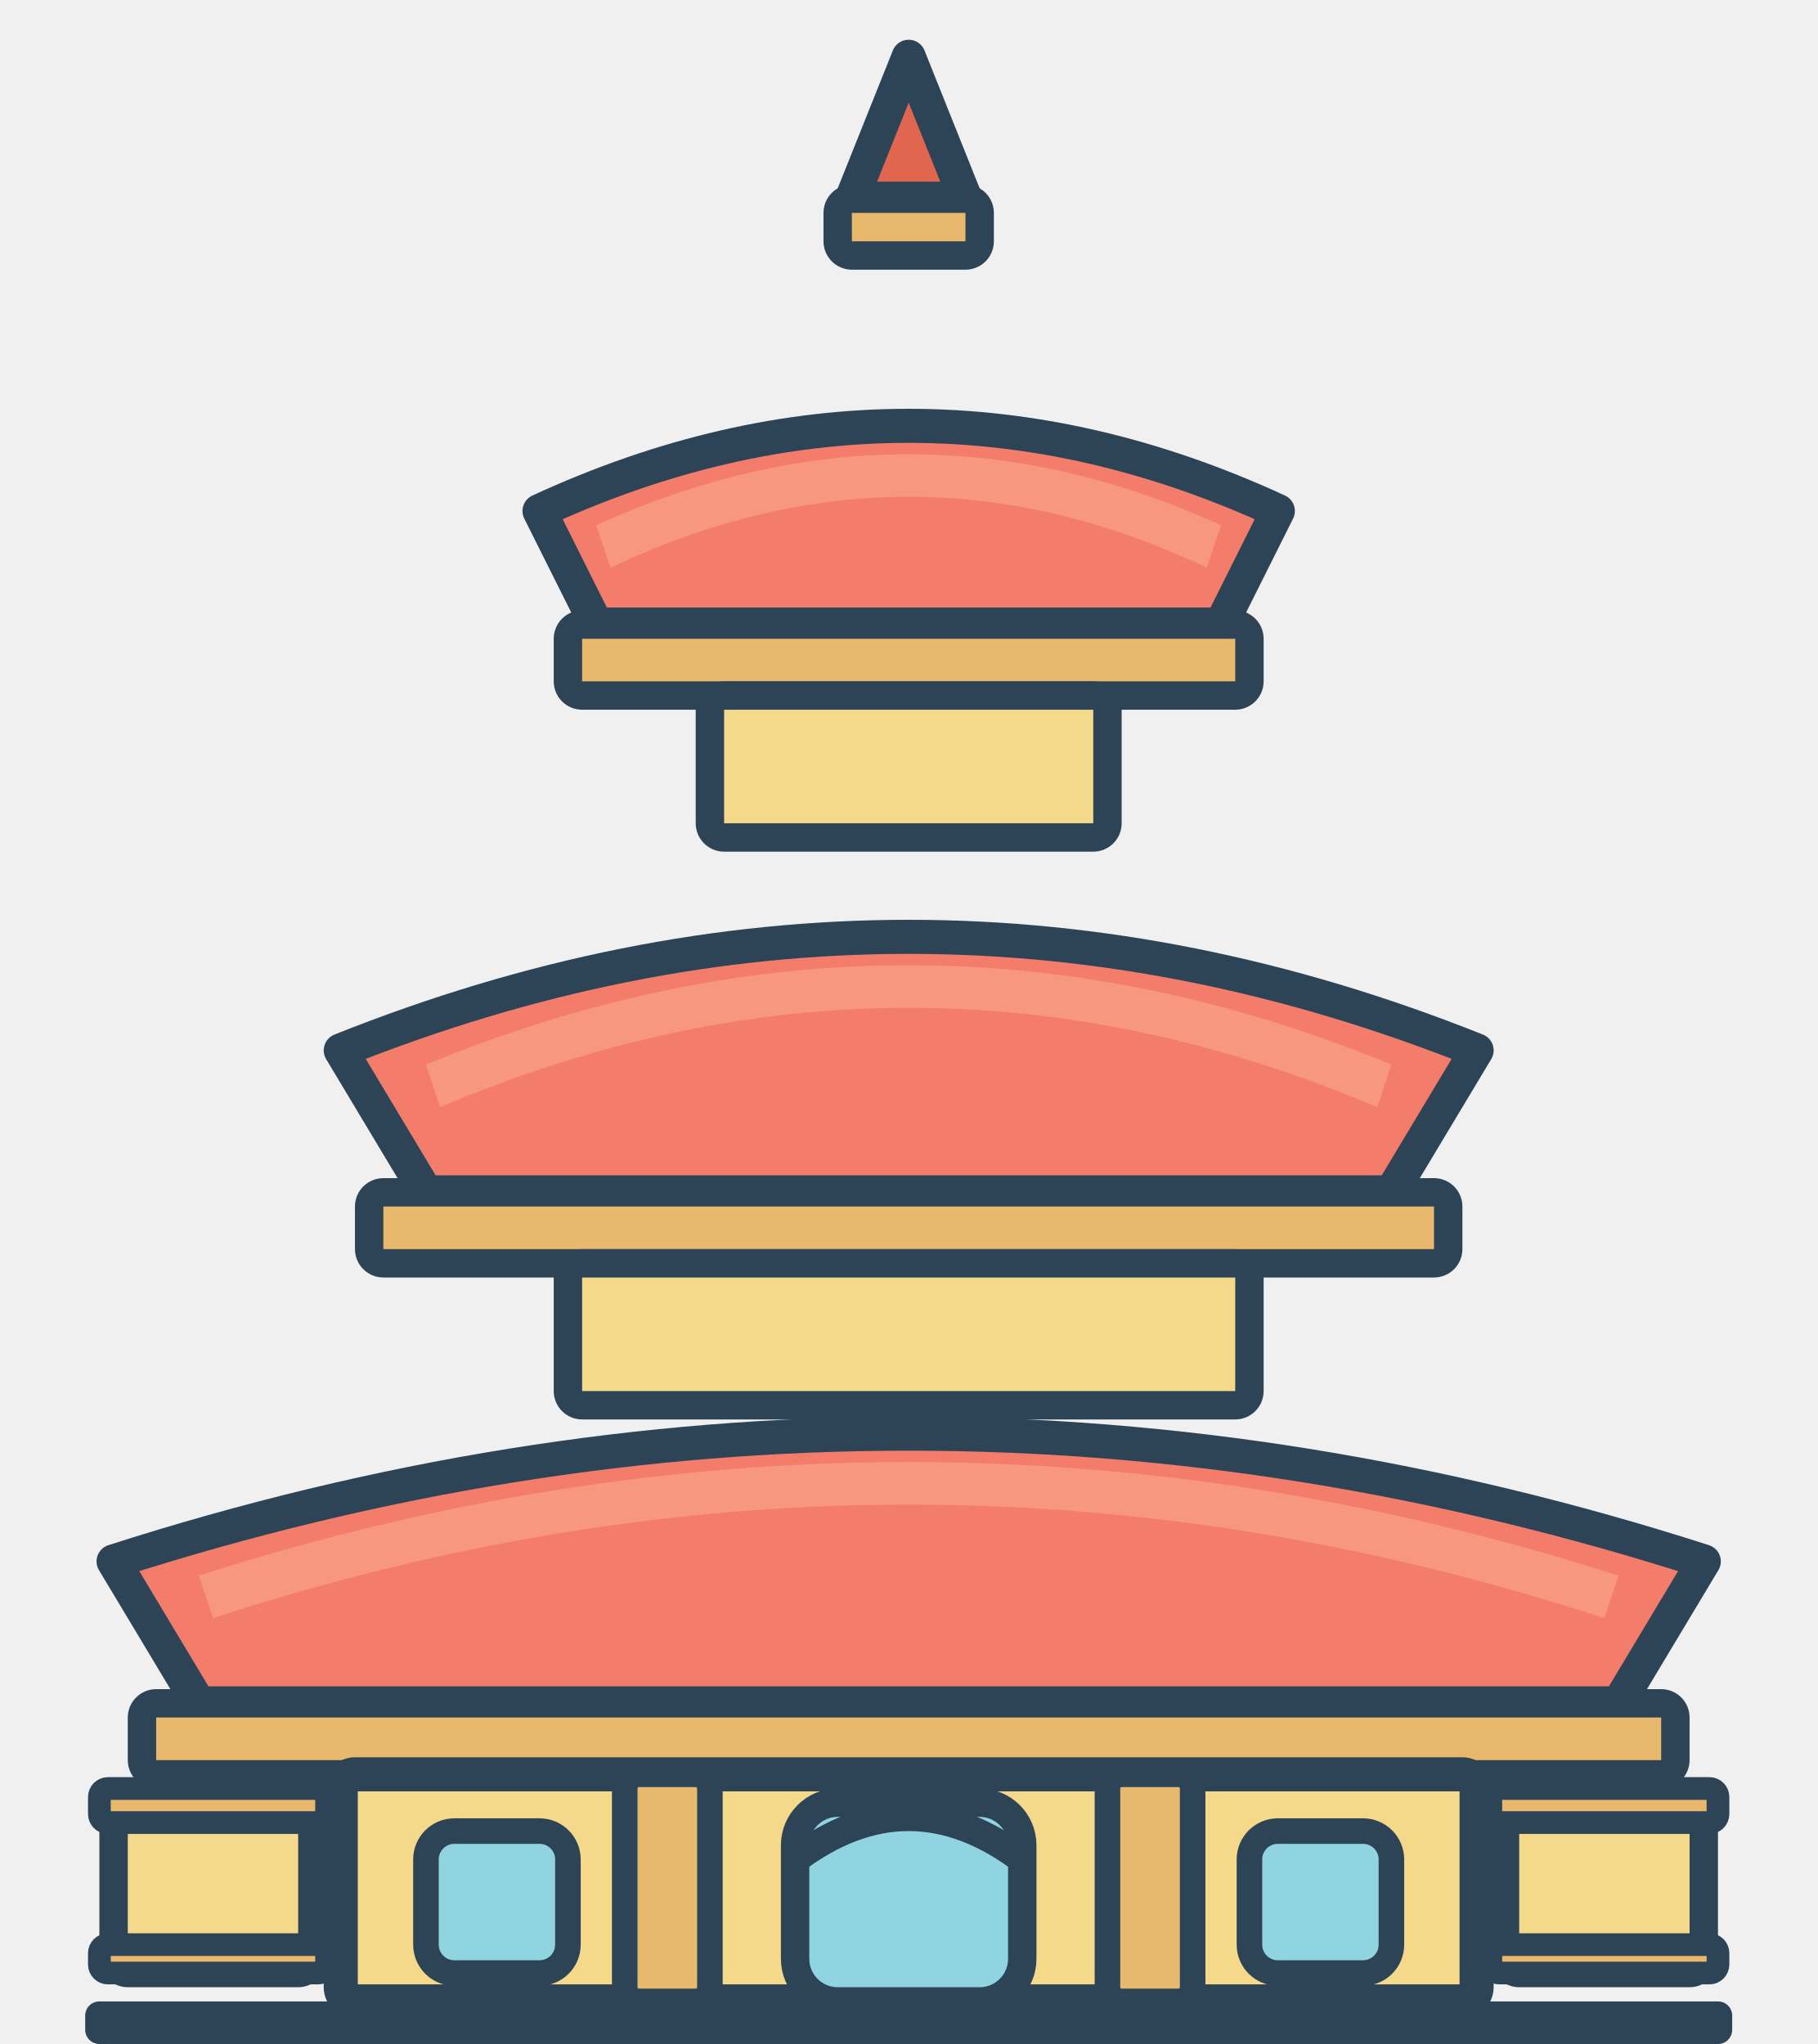
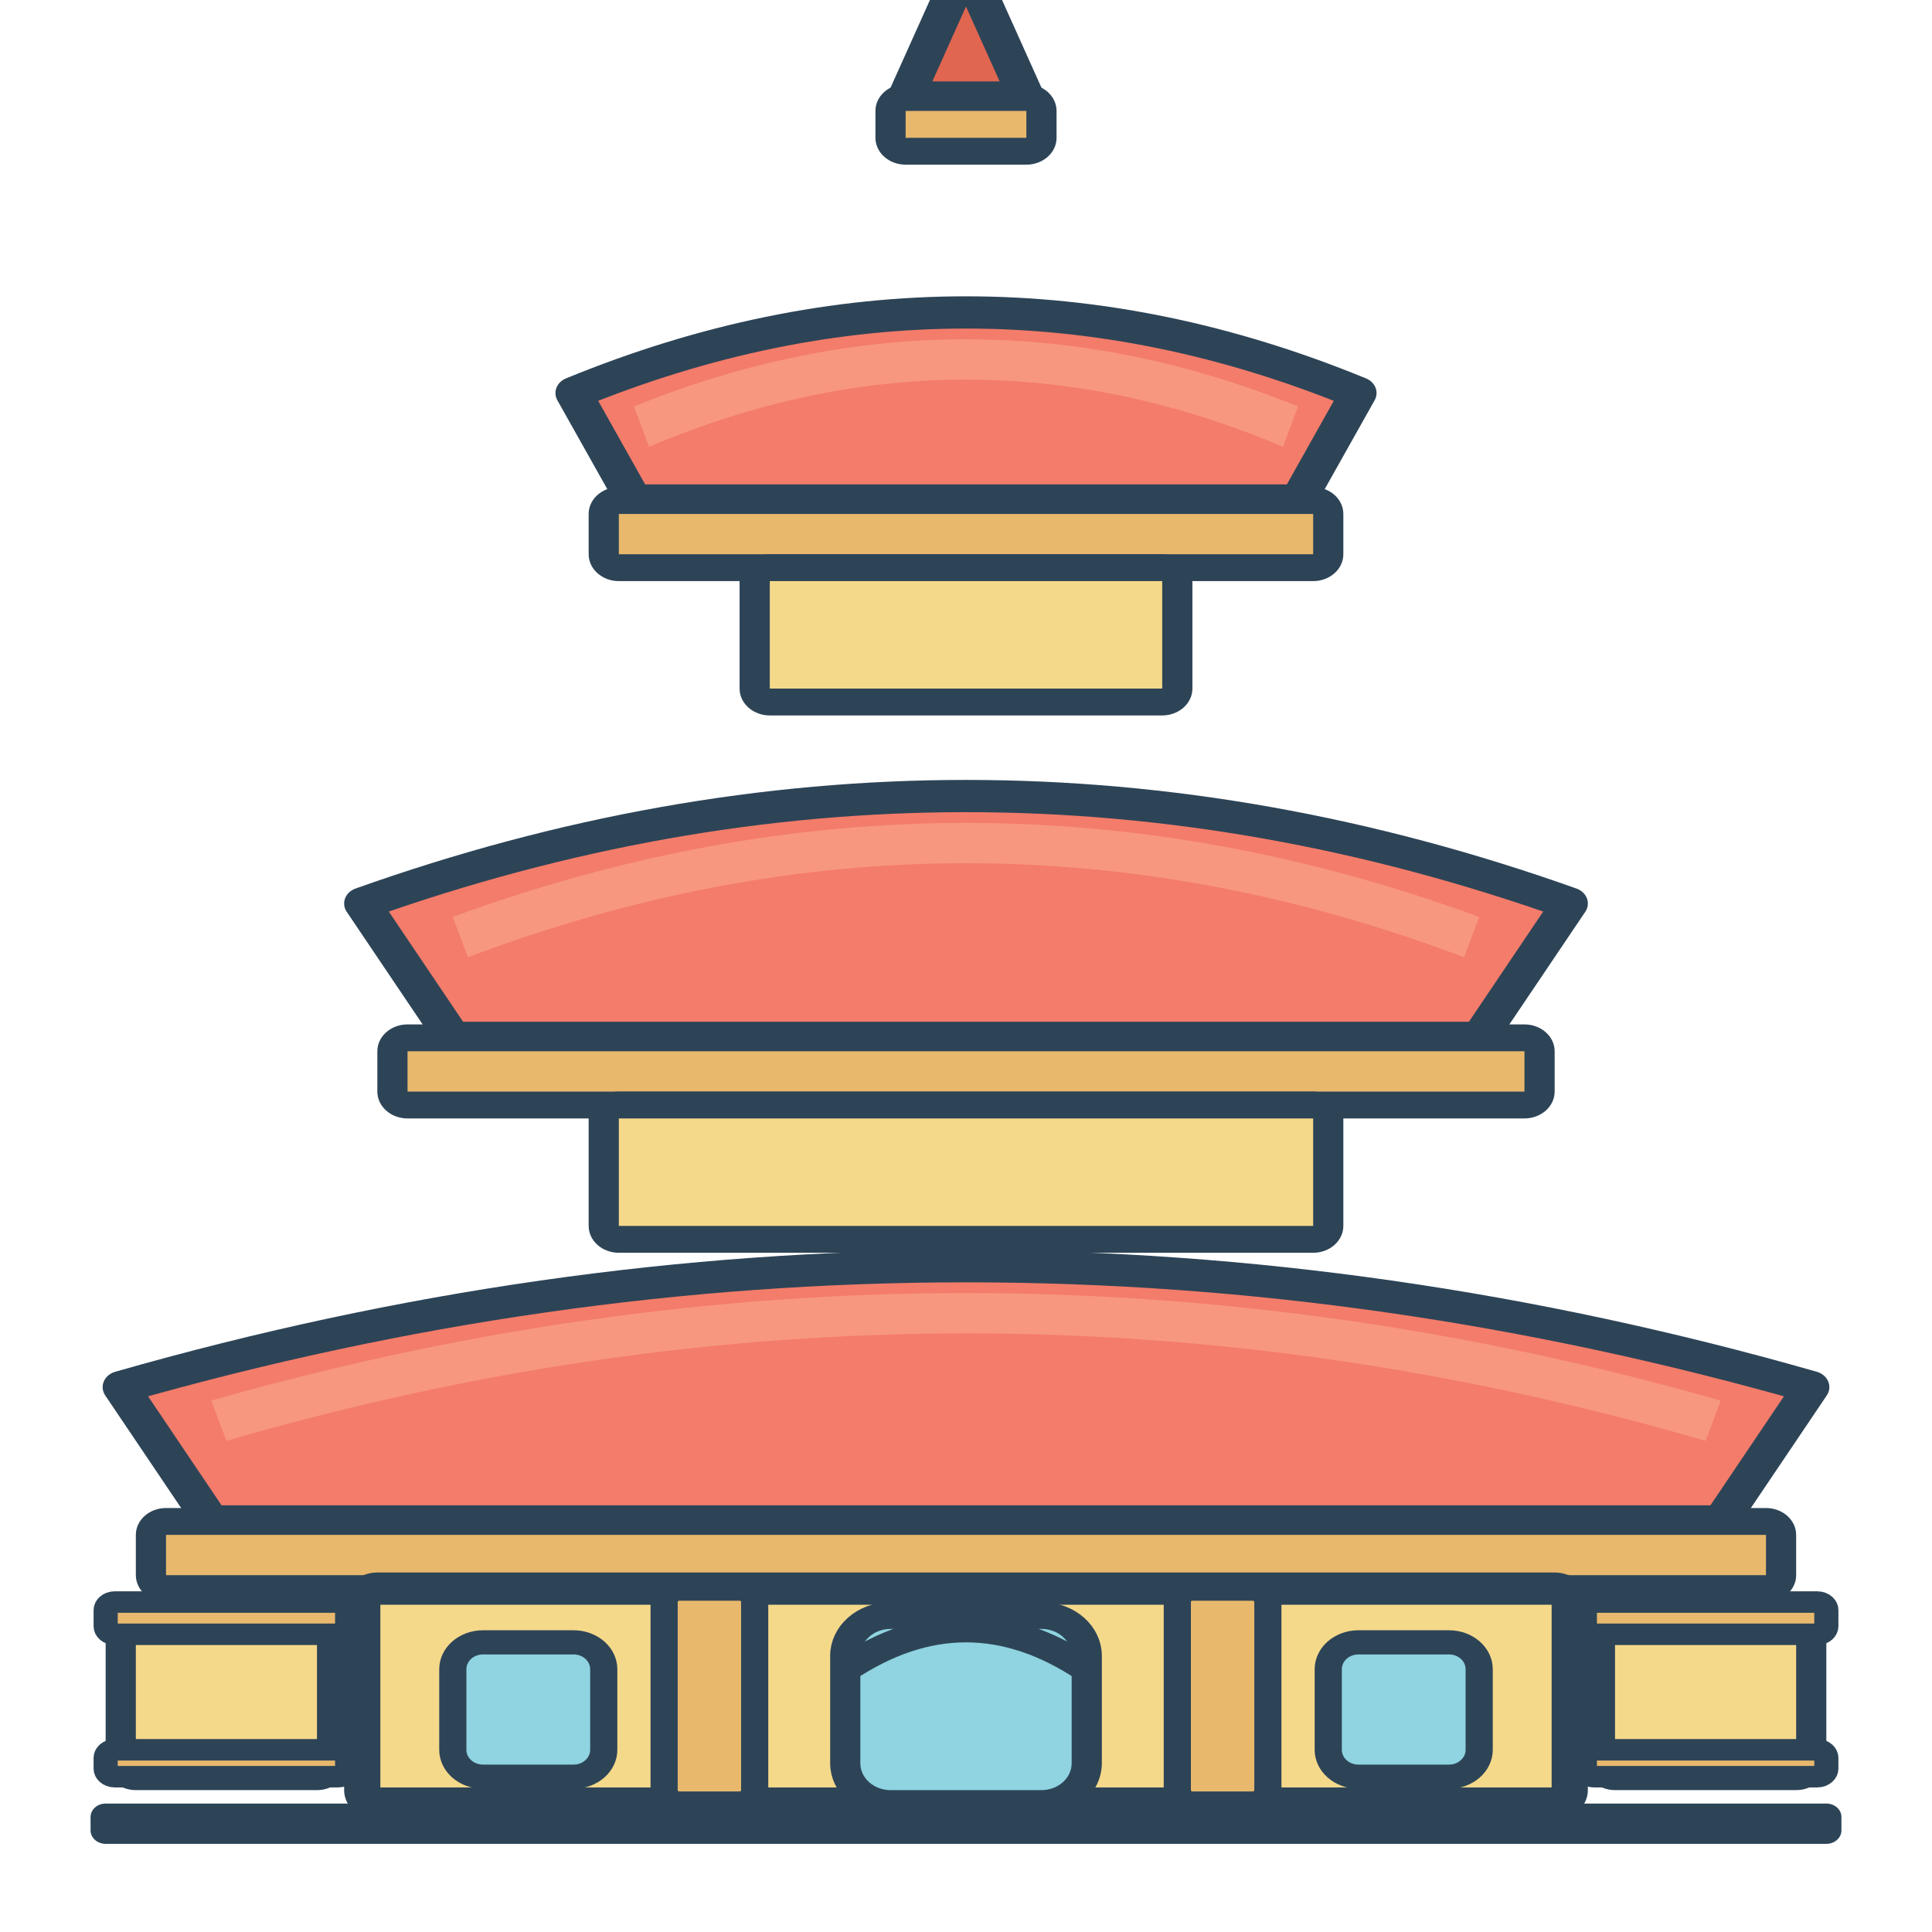
- <svg xmlns="http://www.w3.org/2000/svg" viewBox="0 0 64 72" width="64" height="72">
-   <defs>
-     
-     
-     
-     
-     
-     
-     
-     
-     
-   </defs>
-   <polygon points="32,2 30,7 34,7" fill="#e06650" stroke="#2d4457" stroke-width="1.2" stroke-linejoin="round" />
-   <rect x="29.5" y="7" width="5" height="2" rx="0.5" fill="#e8b86d" stroke="#2d4457" stroke-width="1" stroke-linejoin="round" />
-   <path d="M19,18 Q32,12 45,18 L43,22 L21,22 Z" fill="#f47c6a" stroke="#2d4457" stroke-width="1.2" stroke-linejoin="round" />
-   <path d="M21,18.5 Q32,13.5 43,18.5 L42.5,20 Q32,15 21.5,20 Z" fill="#f9a98e" opacity="0.6" />
-   <rect x="20" y="22" width="24" height="2.5" rx="0.5" fill="#e8b86d" stroke="#2d4457" stroke-width="1" stroke-linejoin="round" />
-   <rect x="25" y="24.5" width="14" height="5" rx="0.5" fill="#f5d98a" stroke="#2d4457" stroke-width="1" stroke-linejoin="round" />
-   <path d="M12,37 Q32,29 52,37 L49,42 L15,42 Z" fill="#f47c6a" stroke="#2d4457" stroke-width="1.2" stroke-linejoin="round" />
-   <path d="M15,37.5 Q32,30.5 49,37.5 L48.5,39 Q32,32 15.5,39 Z" fill="#f9a98e" opacity="0.6" />
-   <rect x="13" y="42" width="38" height="2.5" rx="0.5" fill="#e8b86d" stroke="#2d4457" stroke-width="1" stroke-linejoin="round" />
-   <rect x="20" y="44.5" width="24" height="5" rx="0.5" fill="#f5d98a" stroke="#2d4457" stroke-width="1" stroke-linejoin="round" />
-   <path d="M4,55 Q32,46 60,55 L57,60 L7,60 Z" fill="#f47c6a" stroke="#2d4457" stroke-width="1.2" stroke-linejoin="round" />
-   <path d="M7,55.5 Q32,47.5 57,55.5 L56.5,57 Q32,49 7.5,57 Z" fill="#f9a98e" opacity="0.6" />
-   <rect x="5" y="60" width="54" height="2.5" rx="0.5" fill="#e8b86d" stroke="#2d4457" stroke-width="1" stroke-linejoin="round" />
-   <rect x="12" y="62.5" width="40" height="8" rx="0.5" fill="#f5d98a" stroke="#2d4457" stroke-width="1.2" stroke-linejoin="round" />
-   <rect x="4" y="63.5" width="7" height="6" rx="0.5" fill="#f5d98a" stroke="#2d4457" stroke-width="1" stroke-linejoin="round" />
-   <rect x="3.5" y="63" width="8" height="1.2" rx="0.3" fill="#e8b86d" stroke="#2d4457" stroke-width="0.8" stroke-linejoin="round" />
-   <rect x="3.5" y="68.5" width="8" height="1" rx="0.3" fill="#e8b86d" stroke="#2d4457" stroke-width="0.8" />
-   <rect x="53" y="63.5" width="7" height="6" rx="0.5" fill="#f5d98a" stroke="#2d4457" stroke-width="1" stroke-linejoin="round" />
-   <rect x="52.5" y="63" width="8" height="1.2" rx="0.3" fill="#e8b86d" stroke="#2d4457" stroke-width="0.8" stroke-linejoin="round" />
-   <rect x="52.5" y="68.5" width="8" height="1" rx="0.3" fill="#e8b86d" stroke="#2d4457" stroke-width="0.8" />
-   <rect x="28" y="63.5" width="8" height="7" rx="1.5" fill="#8fd4e0" stroke="#2d4457" stroke-width="1" stroke-linejoin="round" />
-   <path d="M28,65.5 Q32,62.5 36,65.5" fill="#8fd4e0" stroke="#2d4457" stroke-width="1" />
-   <rect x="15" y="64.5" width="5" height="5" rx="1" fill="#8fd4e0" stroke="#2d4457" stroke-width="0.9" stroke-linejoin="round" />
-   <rect x="44" y="64.5" width="5" height="5" rx="1" fill="#8fd4e0" stroke="#2d4457" stroke-width="0.9" stroke-linejoin="round" />
-   <rect x="22" y="62.5" width="3" height="8" rx="0.5" fill="#e8b86d" stroke="#2d4457" stroke-width="0.9" stroke-linejoin="round" />
-   <rect x="39" y="62.5" width="3" height="8" rx="0.5" fill="#e8b86d" stroke="#2d4457" stroke-width="0.9" stroke-linejoin="round" />
-   <rect x="3" y="70.5" width="58" height="1.5" rx="0.5" fill="#2d4457" />
+ <svg xmlns="http://www.w3.org/2000/svg" viewBox="0 0 64 64" width="64" height="64">
+   <rect width="64" height="64" fill="#ffffff" />
+   <g transform="translate(0,-3) scale(1, 0.89)">
+     <polygon points="32,2 30,7 34,7" fill="#e06650" stroke="#2d4457" stroke-width="1.2" stroke-linejoin="round" />
+     <rect x="29.5" y="7" width="5" height="2" rx="0.5" fill="#e8b86d" stroke="#2d4457" stroke-width="1" stroke-linejoin="round" />
+     <path d="M19,18 Q32,12 45,18 L43,22 L21,22 Z" fill="#f47c6a" stroke="#2d4457" stroke-width="1.2" stroke-linejoin="round" />
+     <path d="M21,18.5 Q32,13.5 43,18.5 L42.5,20 Q32,15 21.5,20 Z" fill="#f9a98e" opacity="0.6" />
+     <rect x="20" y="22" width="24" height="2.5" rx="0.5" fill="#e8b86d" stroke="#2d4457" stroke-width="1" stroke-linejoin="round" />
+     <rect x="25" y="24.5" width="14" height="5" rx="0.5" fill="#f5d98a" stroke="#2d4457" stroke-width="1" stroke-linejoin="round" />
+     <path d="M12,37 Q32,29 52,37 L49,42 L15,42 Z" fill="#f47c6a" stroke="#2d4457" stroke-width="1.2" stroke-linejoin="round" />
+     <path d="M15,37.5 Q32,30.5 49,37.5 L48.5,39 Q32,32 15.5,39 Z" fill="#f9a98e" opacity="0.6" />
+     <rect x="13" y="42" width="38" height="2.5" rx="0.5" fill="#e8b86d" stroke="#2d4457" stroke-width="1" stroke-linejoin="round" />
+     <rect x="20" y="44.5" width="24" height="5" rx="0.5" fill="#f5d98a" stroke="#2d4457" stroke-width="1" stroke-linejoin="round" />
+     <path d="M4,55 Q32,46 60,55 L57,60 L7,60 Z" fill="#f47c6a" stroke="#2d4457" stroke-width="1.2" stroke-linejoin="round" />
+     <path d="M7,55.5 Q32,47.5 57,55.5 L56.5,57 Q32,49 7.5,57 Z" fill="#f9a98e" opacity="0.6" />
+     <rect x="5" y="60" width="54" height="2.5" rx="0.5" fill="#e8b86d" stroke="#2d4457" stroke-width="1" stroke-linejoin="round" />
+     <rect x="12" y="62.5" width="40" height="8" rx="0.5" fill="#f5d98a" stroke="#2d4457" stroke-width="1.2" stroke-linejoin="round" />
+     <rect x="4" y="63.5" width="7" height="6" rx="0.5" fill="#f5d98a" stroke="#2d4457" stroke-width="1" stroke-linejoin="round" />
+     <rect x="3.5" y="63" width="8" height="1.2" rx="0.3" fill="#e8b86d" stroke="#2d4457" stroke-width="0.8" />
+     <rect x="3.5" y="68.5" width="8" height="1" rx="0.3" fill="#e8b86d" stroke="#2d4457" stroke-width="0.8" />
+     <rect x="53" y="63.5" width="7" height="6" rx="0.5" fill="#f5d98a" stroke="#2d4457" stroke-width="1" stroke-linejoin="round" />
+     <rect x="52.5" y="63" width="8" height="1.2" rx="0.3" fill="#e8b86d" stroke="#2d4457" stroke-width="0.8" />
+     <rect x="52.5" y="68.5" width="8" height="1" rx="0.3" fill="#e8b86d" stroke="#2d4457" stroke-width="0.8" />
+     <rect x="28" y="63.5" width="8" height="7" rx="1.5" fill="#8fd4e0" stroke="#2d4457" stroke-width="1" stroke-linejoin="round" />
+     <path d="M28,65.5 Q32,62.5 36,65.5" fill="#8fd4e0" stroke="#2d4457" stroke-width="1" />
+     <rect x="15" y="64.5" width="5" height="5" rx="1" fill="#8fd4e0" stroke="#2d4457" stroke-width="0.9" stroke-linejoin="round" />
+     <rect x="44" y="64.5" width="5" height="5" rx="1" fill="#8fd4e0" stroke="#2d4457" stroke-width="0.9" stroke-linejoin="round" />
+     <rect x="22" y="62.5" width="3" height="8" rx="0.5" fill="#e8b86d" stroke="#2d4457" stroke-width="0.9" stroke-linejoin="round" />
+     <rect x="39" y="62.5" width="3" height="8" rx="0.5" fill="#e8b86d" stroke="#2d4457" stroke-width="0.9" stroke-linejoin="round" />
+     <rect x="3" y="70.5" width="58" height="1.5" rx="0.5" fill="#2d4457" />
+   </g>
</svg>
